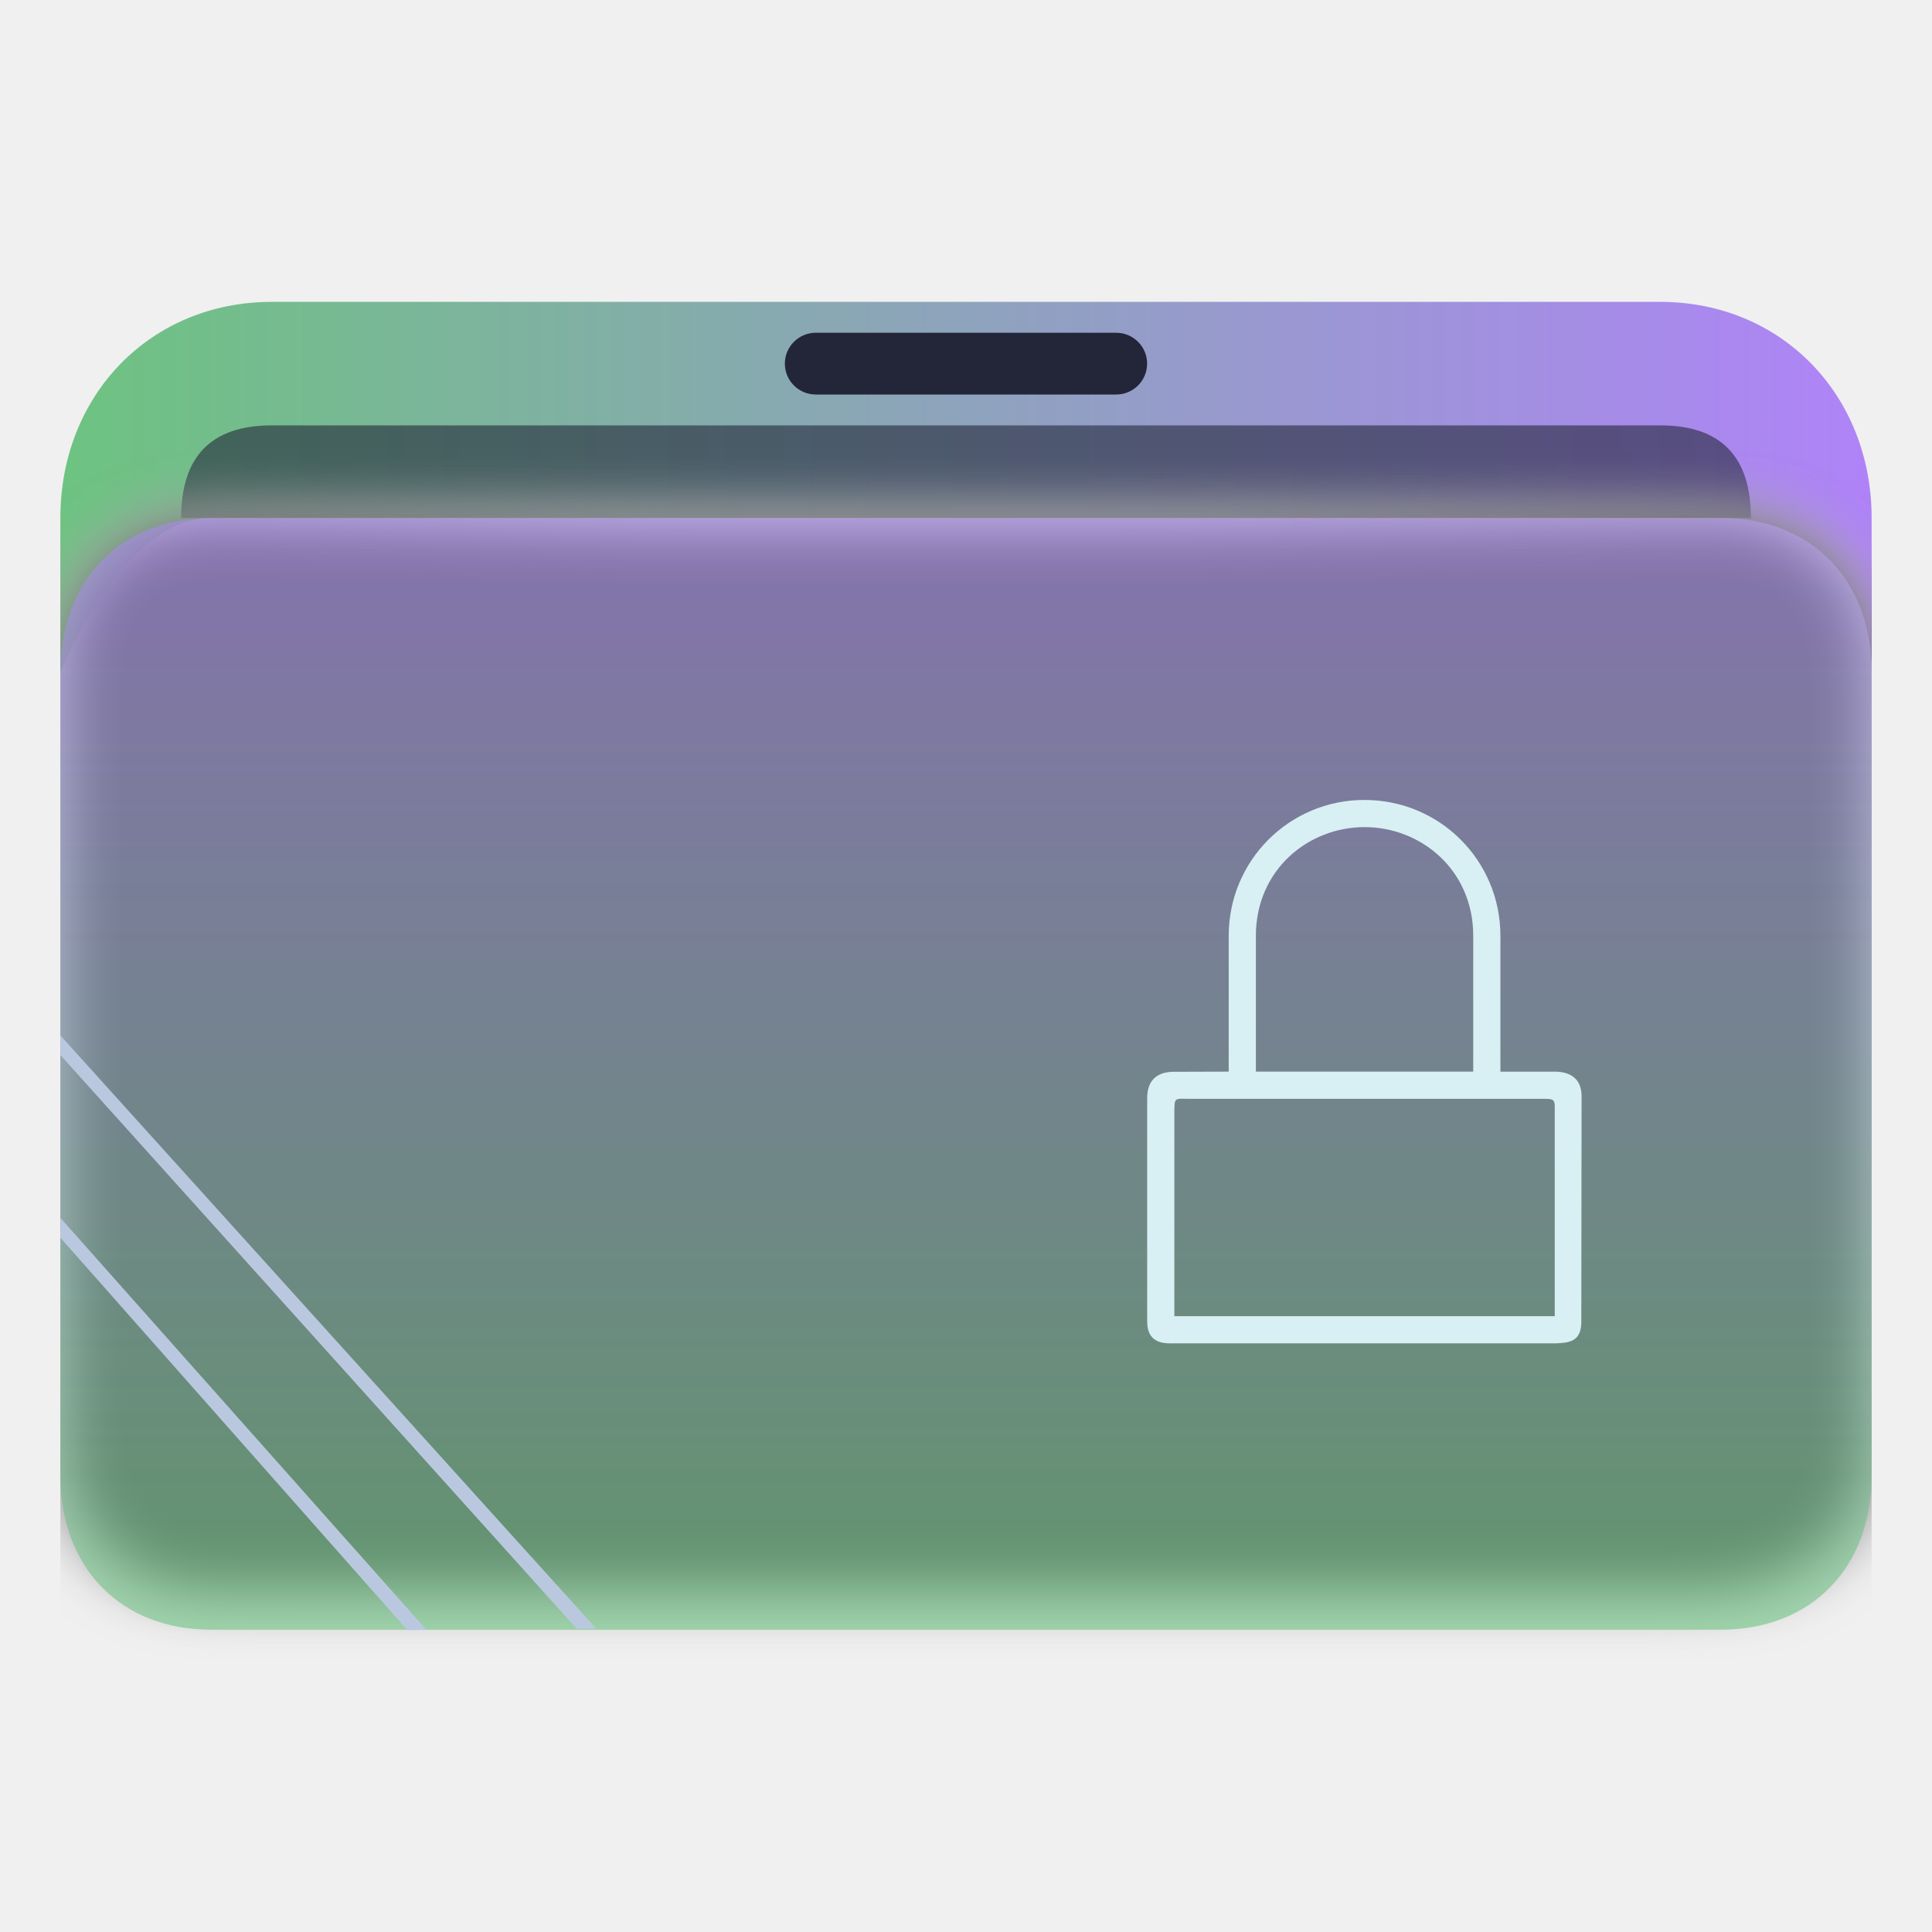
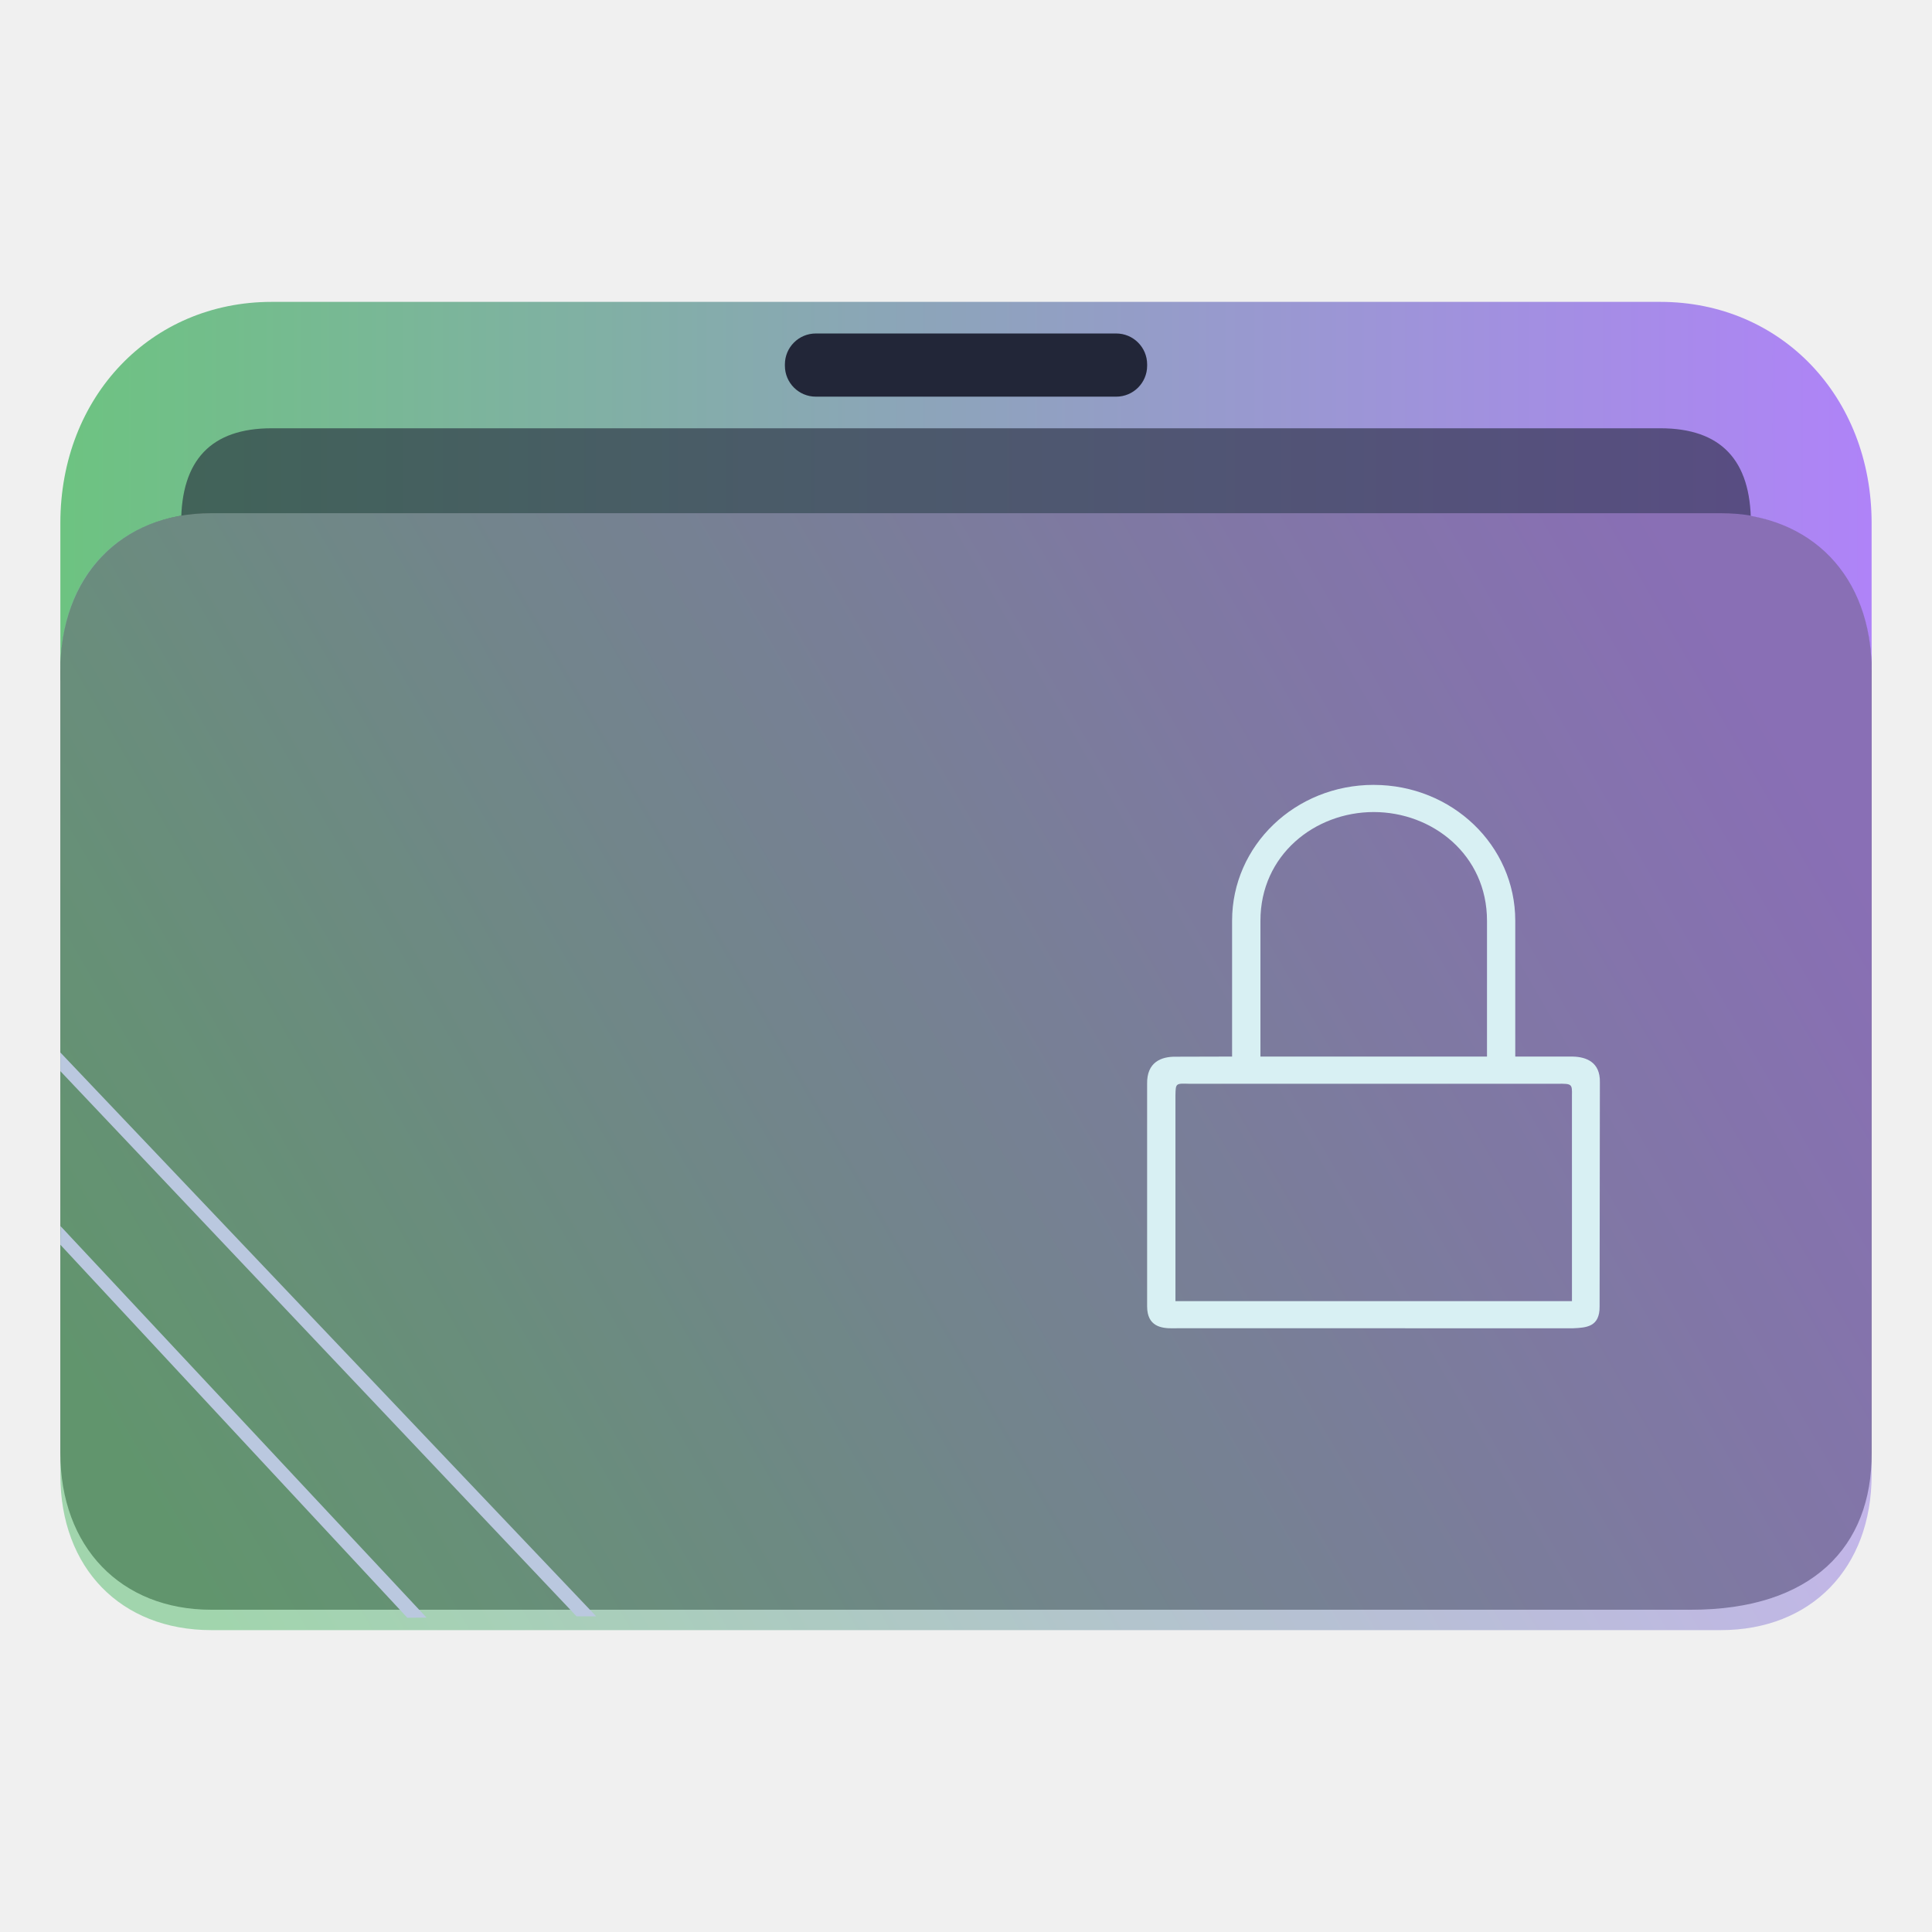
<svg xmlns="http://www.w3.org/2000/svg" xmlns:xlink="http://www.w3.org/1999/xlink" width="64" version="1.1" height="64" id="svg17">
  <defs id="defs5455">
-     <linearGradient xlink:href="#linearGradient2303" id="linearGradient1419" x1="0.529" y1="5.027" x2="16.404" y2="5.027" gradientUnits="userSpaceOnUse" gradientTransform="matrix(3.779602,0,0,3.866275,384.5714,480.4999)" />
    <clipPath clipPathUnits="userSpaceOnUse" id="clipPath79425-9-5-3">
      <rect style="opacity:0.5;fill:#000000;fill-opacity:1;stroke:none;stroke-width:0.856;stroke-dasharray:none;stroke-opacity:1;paint-order:stroke fill markers" id="rect79427-1-9-6" width="26.418" height="29.038" x="-16.228" y="-6.485" />
    </clipPath>
-     <filter style="color-interpolation-filters:sRGB" id="filter77953-2-4-7" x="-0.041" y="-0.067" width="1.081" height="1.135">
-       <feGaussianBlur stdDeviation="0.446" id="feGaussianBlur77955-7-9-5" />
-     </filter>
    <clipPath clipPathUnits="userSpaceOnUse" id="clipPath79425-9-5-5">
      <rect style="opacity:0.5;fill:#000000;fill-opacity:1;stroke:none;stroke-width:0.856;stroke-dasharray:none;stroke-opacity:1;paint-order:stroke fill markers" id="rect79427-1-9-62" width="26.418" height="29.038" x="-16.228" y="-6.485" />
    </clipPath>
-     <filter style="color-interpolation-filters:sRGB" id="filter77953-2-4-9" x="-0.041" y="-0.065" width="1.081" height="1.13">
-       <feGaussianBlur stdDeviation="0.446" id="feGaussianBlur77955-7-9-1" />
-     </filter>
-     <linearGradient xlink:href="#linearGradient2303" id="linearGradient1662" gradientUnits="userSpaceOnUse" gradientTransform="matrix(3.775718,0,0,3.90327,384.5766,479.8931)" x1="9.326" y1="14.832" x2="9.326" y2="4.27" />
    <linearGradient id="linearGradient2303">
      <stop style="stop-color:#6dc381;stop-opacity:1" offset="0" id="stop2299" />
      <stop style="stop-color:#af83f8;stop-opacity:1" offset="1" id="stop2301" />
    </linearGradient>
+     <linearGradient xlink:href="#linearGradient2303" id="linearGradient1419-3" x1="0.529" y1="5.027" x2="16.404" y2="5.027" gradientUnits="userSpaceOnUse" gradientTransform="matrix(3.779602,0,0,3.866274,384.5714,480.4998)" />
+     <clipPath clipPathUnits="userSpaceOnUse" id="clipPath79425-9-5-5-6">
+       <rect style="opacity:0.5;fill:#000000;fill-opacity:1;stroke:none;stroke-width:0.856;stroke-dasharray:none;stroke-opacity:1;paint-order:stroke fill markers" id="rect79427-1-9-62-7" width="26.418" height="29.038" x="-16.228" y="-6.485" />
+     </clipPath>
+     <linearGradient xlink:href="#linearGradient2303" id="linearGradient1662-5" gradientUnits="userSpaceOnUse" gradientTransform="matrix(3.775718,0,0,3.90327,384.5766,479.8931)" x1="1.645" y1="14.255" x2="15.02" y2="6.255" />
  </defs>
  <g id="layer1" transform="translate(-384.5714,-483.798)">
-     <path id="path32082-9" style="fill:url(#linearGradient1419);fill-opacity:1.0;stroke:none;stroke-width:5.117;stroke-linecap:round;stroke-linejoin:round;stroke-opacity:0.03" d="m 393.571,493.798 c -4,0 -7,3.069 -7,7.161 v 5.115 c 0,0 2,-5.115 5,-5.115 h 8 12 6 24 c 3,0 5,2.046 5,5.115 v 0 0 -5.115 c 0,-4.092 -3,-7.161 -7,-7.161 h -24.071 -5.929 -9 z" />
-     <rect x="410.571" y="494.821" width="12" height="2.046" ry="1.025" stroke-width="3.419" style="fill:#222638;fill-opacity:1;paint-order:stroke markers fill" id="rect12-5-9-3-9" />
-     <path d="m 418.305,497.89 h -3.467 -4.333 -16.933 c -2,0 -3,1.023 -3,3.069 v 0 0 h 52 v 0 0 c 0,-2.046 -1,-3.069 -3,-3.069 z" style="fill:#222638;fill-opacity:1;stroke-width:2.339;paint-order:markers stroke fill" id="path8-7-2-9-6-1-7-5" opacity="0.6" />
-     <path style="display:inline;fill:#ffffff;fill-opacity:1;stroke:none;stroke-width:2.778;stroke-linecap:round;stroke-linejoin:round;stroke-opacity:0.03;filter:url(#filter77953-2-4-7)" d="m -14.026,3.079 h 6.166 4.845 3.083 7.928 c 1.321,0 2.202,0.944 2.202,2.359 l -0.008,11.196 c 0.008,1.415 -1.497,2.225 -2.634,2.232 L -14.026,18.993 c -1.321,0.008 -2.202,-0.944 -2.202,-2.359 l 1e-6,-11.323 c -1e-6,-1.288 0.882,-2.216 2.202,-2.232 z" id="path1611-1-8-0-7-3" clip-path="url(#clipPath79425-9-5-3)" transform="matrix(2.270514,0,0,2.168187,423.4168,494.2818)" />
-     <path style="display:inline;fill:#4f4f4f;fill-opacity:1;stroke:none;stroke-width:2.778;stroke-linecap:round;stroke-linejoin:round;stroke-opacity:0.03;filter:url(#filter77953-2-4-9)" d="m -14.026,2.501 6.167,0.121 H -3.015 0.068 L 7.988,2.501 C 9.31,2.516 10.19,3.444 10.19,4.874 l -2.06e-4,11.76 c 0.008,1.415 -0.873,2.359 -2.634,2.359 H -14.026 c -1.321,0 -2.202,-0.944 -2.202,-2.359 V 4.874 c 0,-1.424 0.881,-2.373 2.201,-2.373 z" id="path1611-1-8-0-7-2" clip-path="url(#clipPath79425-9-5-5)" transform="matrix(2.271201,0,0,2.155042,423.428,495.5685)" />
-     <path d="m 418.571,500.959 h -4 -5 -18 c -3,0 -5,2.046 -5,5.115 v 26.596 c 0,3.069 2,5.115 5,5.115 h 50 c 3,0 5,-2.046 5,-5.115 v -26.596 c 0,-3.069 -2,-5.115 -5,-5.115 z" style="fill:url(#linearGradient1662);fill-opacity:1;stroke-width:3.838;paint-order:markers stroke fill" id="path8-7-2-9-6-1-9" opacity="0.6" />
-     <path d="m 386.571,518.748 17.1,19 h -10e-6 0.65 l -17.75,-19.65 v 0 0 z" id="path2653-4" style="fill:#bac8df;fill-opacity:1;stroke-width:0.481" />
-     <path d="m 386.571,524.798 11.485,12.989 -1e-5,0.011 0.65,-0.006 v 0.006 L 386.577,524.148 v 0 0 z" id="path2653-4-3" style="fill:#bac8df;fill-opacity:1;stroke-width:0.33" />
-     <path style="fill:#d8f0f3;fill-opacity:1;stroke-width:0.9" id="rect4136-3-6-3" d="m 429.774,510.297 c -2.493,0 -4.5,2.007 -4.5,4.5 v 4.5 l -1.795,0.005 v 0 c -0.452,-0.006 -0.917,0.176 -0.906,0.896 l 4.3e-4,7.38 c 0.003,0.66 0.451,0.725 0.819,0.721 l 0.152,-0.002 11.855,6.8e-4 0.713,-10e-6 c 0.412,-0.02 0.848,-0.039 0.842,-0.72 l 0.009,-7.425 c 0.016,-0.675 -0.438,-0.844 -0.855,-0.855 h -0.709 -1.125 v -4.5 c 0,-2.493 -2.007,-4.5 -4.5,-4.5 z m 0,0.9 c 1.87,0 3.6,1.419 3.6,3.6 v 4.5 h -7.2 v -4.5 c 0,-2.181 1.73,-3.6 3.6,-3.6 z m -5.839,9.001 v 0 h 11.673 c 0.466,-0.005 0.473,0.004 0.466,0.393 l 5.9e-4,6.808 h -12.601 v -6.817 c 0.008,-0.409 0.008,-0.397 0.461,-0.383 z" />
+     <path id="path32082-9-2" style="fill:url(#linearGradient1419-3);fill-opacity:1;stroke:none;stroke-width:5.117;stroke-linecap:round;stroke-linejoin:round;stroke-opacity:0.03" d="m 393.571,493.798 c -4,0 -7,3.14 -7,7.327 v 5.234 c 0,0 2,-5.234 5,-5.234 h 8 12 6 24 c 3,0 5,2.093 5,5.234 v 0 0 -5.234 c 0,-4.187 -3,-7.327 -7,-7.327 h -24.071 -5.929 -9 z" />
+     <rect x="410.572" y="494.845" width="12" height="2.093" ry="1.025" stroke-width="3.419" style="fill:#222638;fill-opacity:1;paint-order:stroke markers fill" id="rect12-5-9-3-9-9" rx="1.025" />
+     <path d="m 418.305,497.985 h -3.467 -4.333 -16.933 c -2,0 -3,1.047 -3,3.14 v 0 0 h 52 v 0 0 c 0,-2.093 -1,-3.14 -3,-3.14 z" style="fill:#222638;fill-opacity:1;stroke-width:2.339;paint-order:markers stroke fill" id="path8-7-2-9-6-1-7-5-1" opacity="0.6" />
+     <path style="display:inline;fill:#4f4f4f;fill-opacity:1;stroke:none;stroke-width:2.748;stroke-linecap:round;stroke-linejoin:round;stroke-opacity:0.03" d="m -14.026,2.501 6.167,4.13e-5 H -3.015 0.068 L 7.988,2.501 C 9.31,2.516 10.19,3.444 10.19,4.874 l -2.06e-4,11.76 c 0.008,1.415 -0.873,2.359 -2.634,2.359 H -14.026 c -1.321,0 -2.202,-0.944 -2.202,-2.359 V 4.874 c 0,-1.424 0.881,-2.373 2.201,-2.373 z" id="path1611-1-8-0-7-2-5" clip-path="url(#clipPath79425-9-5-5-6)" transform="matrix(2.271201,0,0,2.202582,423.428,495.2891)" />
+     <path d="m 418.571,500.798 h -4 -5 -18 c -3,0 -5,2.056 -5,5.139 v 26.722 c 0,3.083 2,5.139 5,5.139 h 50 c 3,0 5,-2.056 5,-5.139 v -26.722 c 0,-3.083 -2,-5.139 -5,-5.139 z" style="fill:url(#linearGradient1662-5);fill-opacity:1;stroke-width:3.838;paint-order:markers stroke fill" id="path8-7-2-9-6-1-9-2" opacity="0.6" />
+     <path d="m 386.571,519.281 17.1,18.06 h -10e-6 0.65 l -17.75,-18.678 v 0 0 z" id="path2653-4-7" style="fill:#bac8df;fill-opacity:1;stroke-width:0.481" />
+     <path d="m 386.571,525.032 11.485,12.347 -1e-5,0.01 0.65,-0.006 v 0.006 l -12.13,-12.975 v 0 0 z" id="path2653-4-3-0" style="fill:#bac8df;fill-opacity:1;stroke-width:0.33" />
+     <path style="fill:#d8f0f3;fill-opacity:1;stroke-width:0.9" id="rect4136-3-6-3-3" d="m 430.077,509.798 c -2.599,0 -4.691,2.007 -4.691,4.5 v 4.5 l -1.871,0.005 v 0 c -0.471,-0.006 -0.956,0.176 -0.944,0.896 l 4.4e-4,7.38 c 0.003,0.66 0.47,0.725 0.853,0.721 l 0.158,-0.002 12.357,6.8e-4 0.743,-10e-6 c 0.43,-0.02 0.884,-0.039 0.878,-0.72 l 0.009,-7.425 c 0.017,-0.675 -0.457,-0.844 -0.891,-0.855 h -0.739 -1.173 v -4.5 c 0,-2.493 -2.092,-4.5 -4.691,-4.5 z m 0,0.9 c 1.949,0 3.753,1.419 3.753,3.6 v 4.5 h -7.505 v -4.5 c 0,-2.181 1.804,-3.6 3.753,-3.6 z m -6.086,9.001 v 0 h 12.168 c 0.486,-0.005 0.493,0.004 0.485,0.393 l 6.2e-4,6.808 h -13.135 v -6.817 c 0.008,-0.409 0.008,-0.397 0.481,-0.383 z" />
  </g>
</svg>
